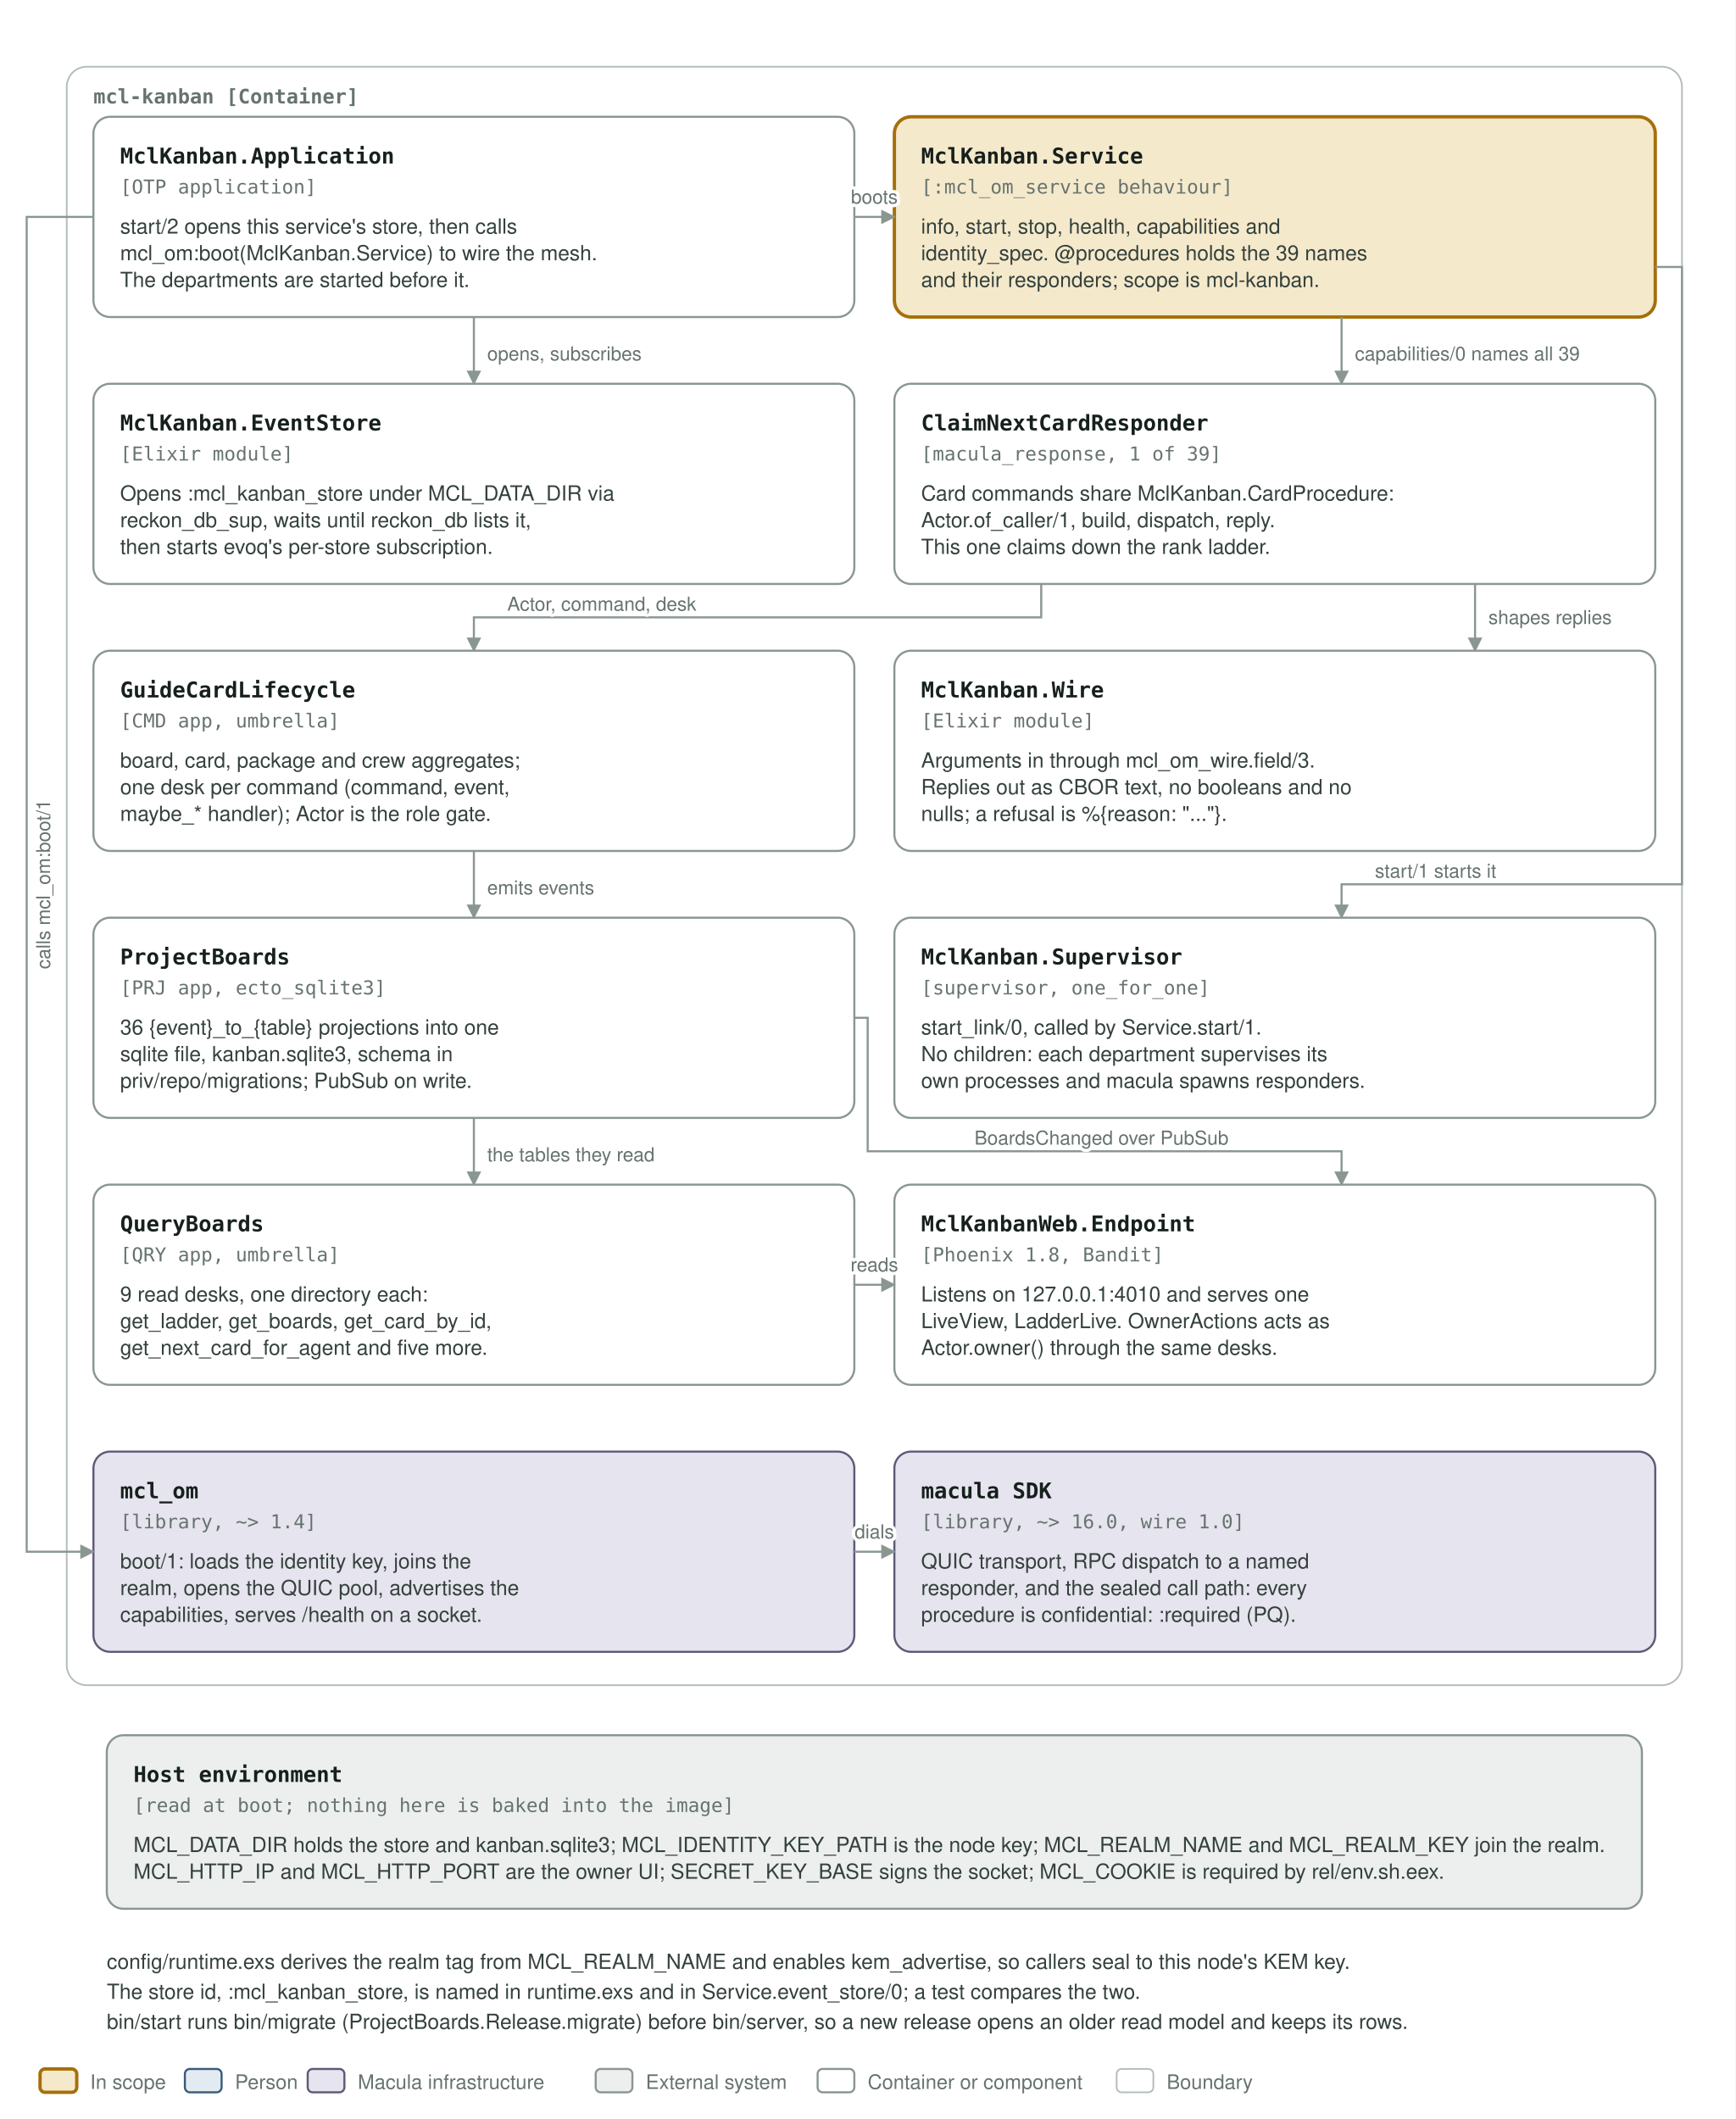
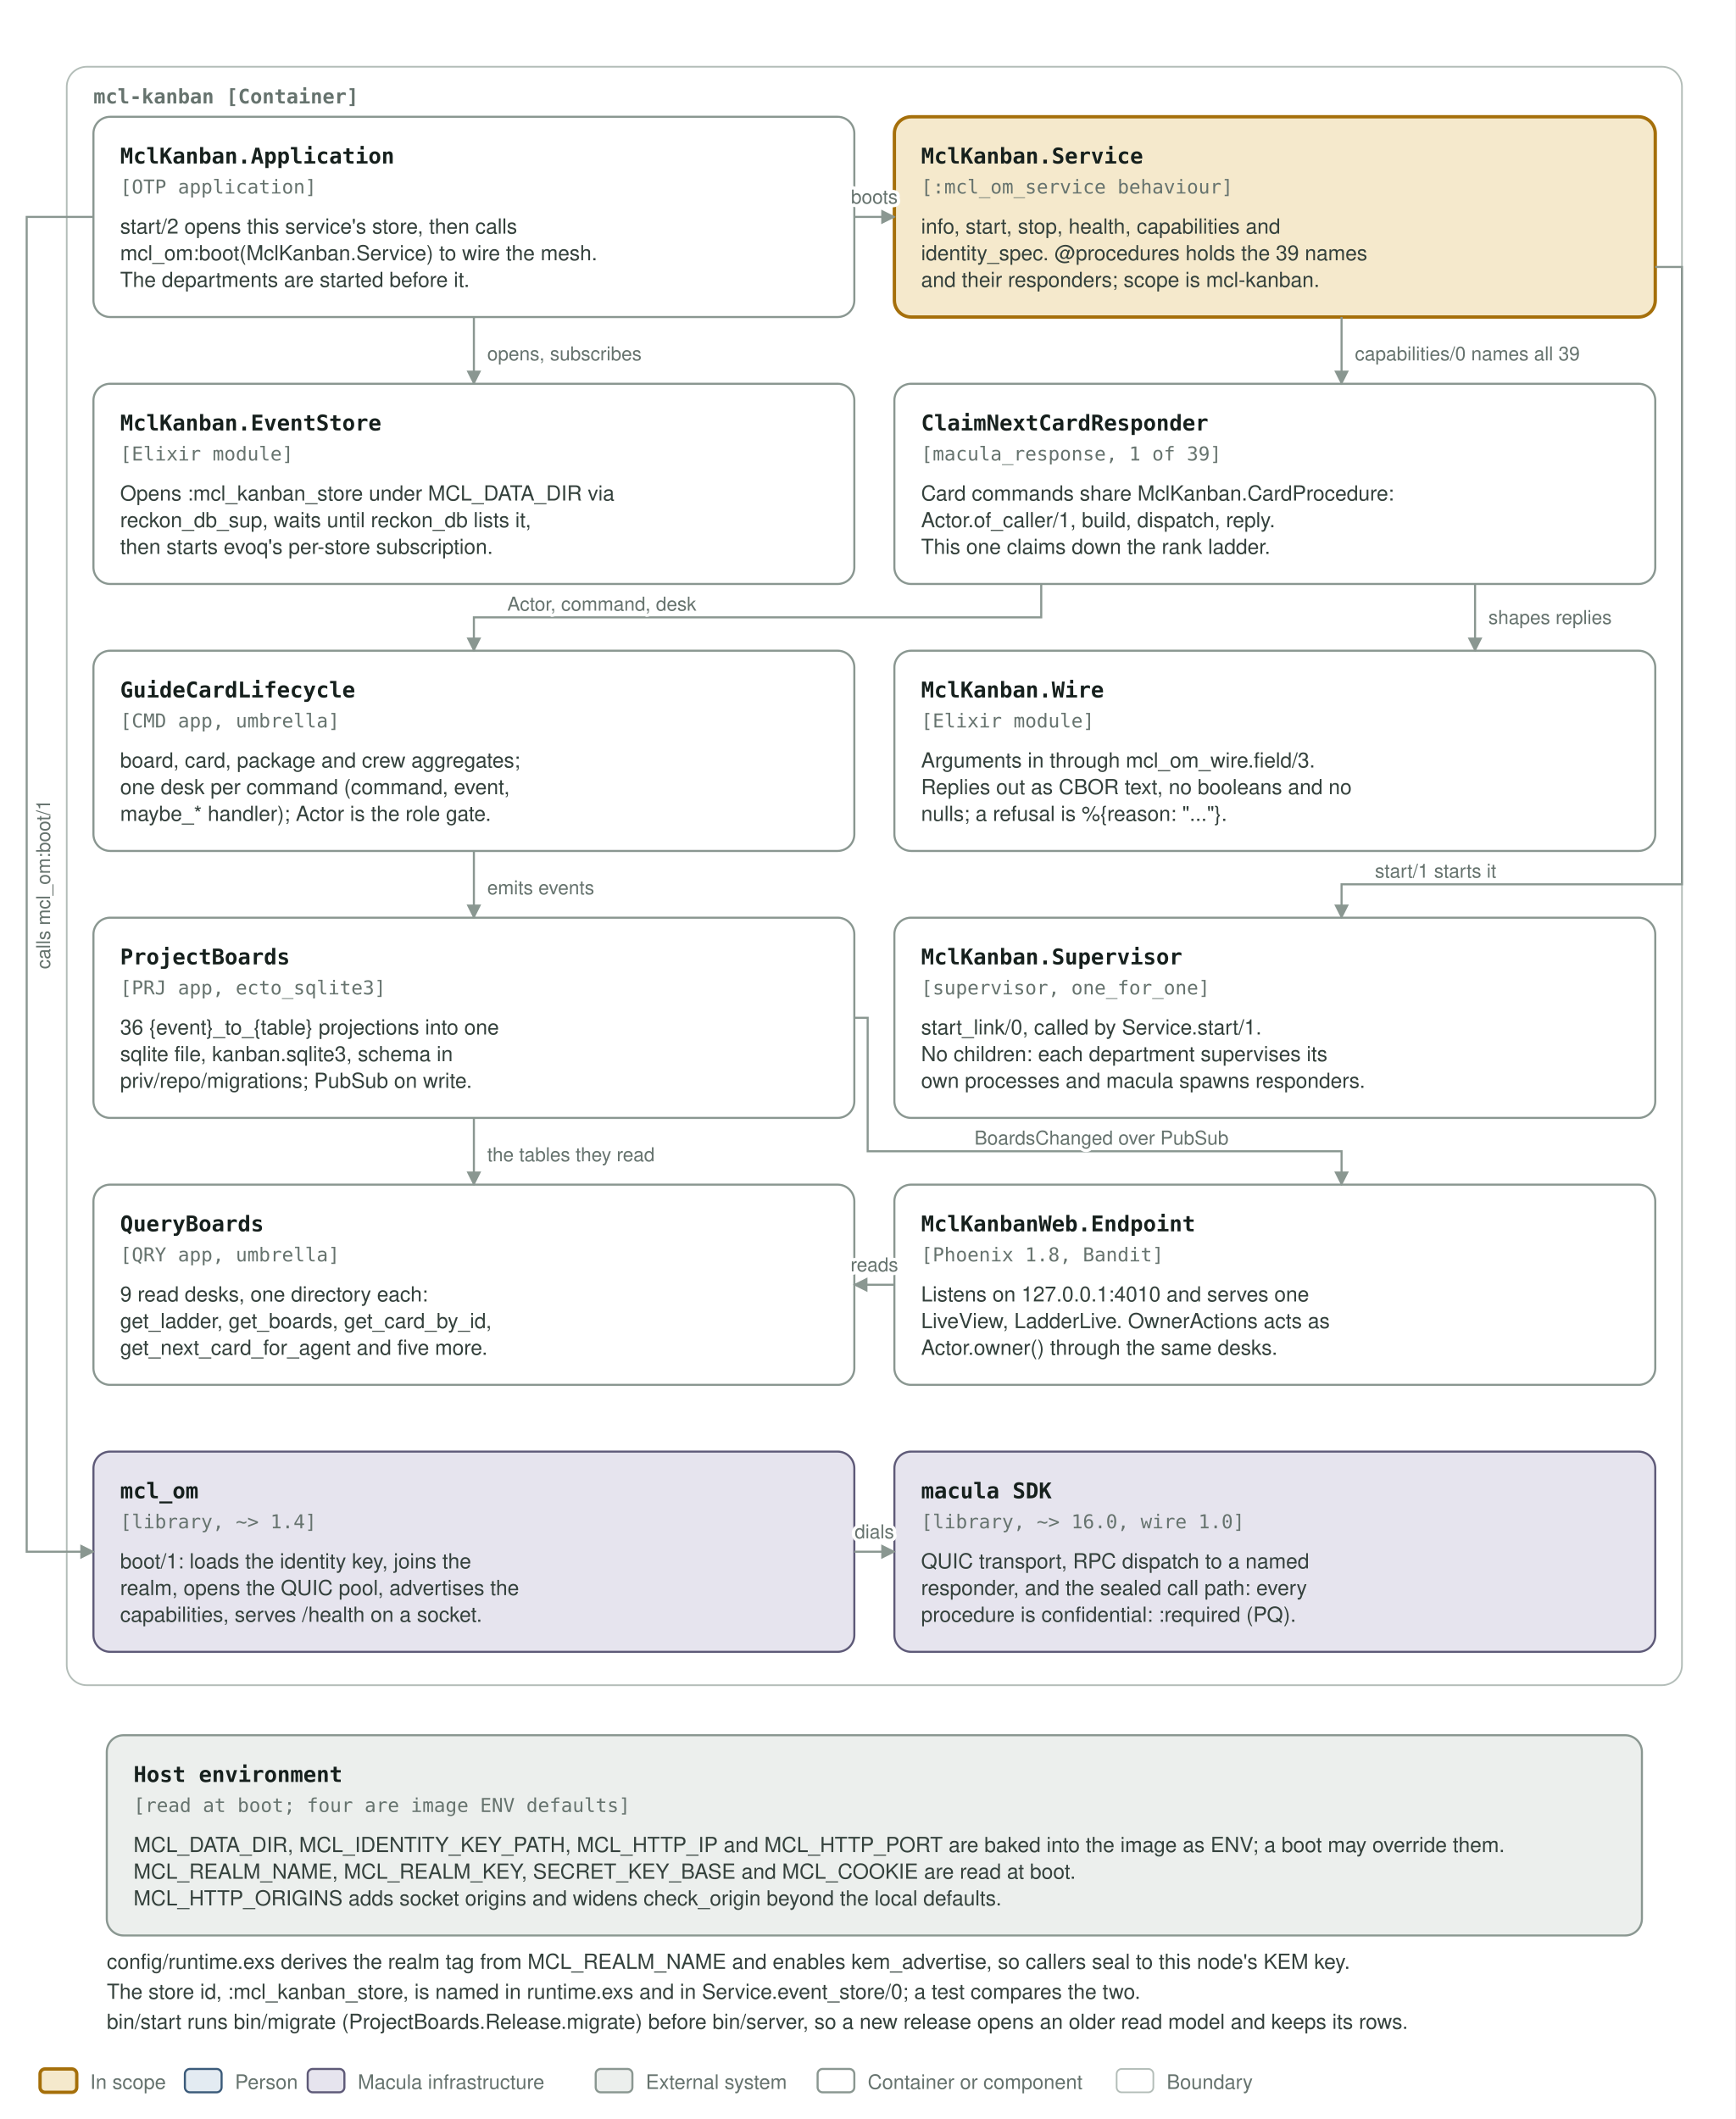
<svg xmlns="http://www.w3.org/2000/svg" viewBox="0 0 1040 1270" role="img" aria-label="mcl-kanban components">
  <style>
.t-name { font-family: "Atkinson Hyperlegible", "Segoe UI", system-ui, -apple-system, Helvetica, Arial, sans-serif; font-size: 15px; font-weight: 700; }
.t-desc { font-family: "Atkinson Hyperlegible", "Segoe UI", system-ui, -apple-system, Helvetica, Arial, sans-serif; font-size: 12.5px; }
.t-rel { font-family: "Atkinson Hyperlegible", "Segoe UI", system-ui, -apple-system, Helvetica, Arial, sans-serif; font-size: 11.5px; paint-order: stroke; stroke-width: 4px; stroke-linejoin: round; }
.t-code { font-family: "JetBrains Mono", ui-monospace, Menlo, Consolas, monospace; font-size: 13px; font-weight: 600; }
.t-type { font-family: "JetBrains Mono", ui-monospace, Menlo, Consolas, monospace; font-size: 11.5px; }
.t-bound { font-family: "JetBrains Mono", ui-monospace, Menlo, Consolas, monospace; font-size: 12px; font-weight: 600; }
.t-leg { font-family: "Atkinson Hyperlegible", "Segoe UI", system-ui, -apple-system, Helvetica, Arial, sans-serif; font-size: 12px; }
.edge { fill: none; stroke-width: 1.25; }
.edge-later { fill: none; stroke-width: 1.25; stroke-dasharray: 5 4; }
.bg { fill: #FFFFFF; }
.b-sys { fill: #F5E9CC; stroke: #A56F0A; stroke-width: 2; }
.b-per { fill: #E3EBF2; stroke: #3B5B7A; stroke-width: 1.25; }
.b-mac { fill: #E6E4EE; stroke: #5E5A78; stroke-width: 1.25; }
.b-ext { fill: #ECEFED; stroke: #8A9791; stroke-width: 1.25; }
.b-cmp { fill: #FFFFFF; stroke: #8A9791; stroke-width: 1.25; }
.b-later { fill: none; stroke: #8A9791; stroke-width: 1.25; stroke-dasharray: 5 4; }
.bound { fill: none; stroke: #B3BDB8; stroke-width: 1; }
.head { fill: #3B5B7A; }
.t-name, .t-code { fill: #16201D; }
.t-type, .t-bound, .t-leg { fill: #66736E; }
.t-desc { fill: #34413C; }
.t-rel { fill: #66736E; stroke: #FFFFFF; }
.edge, .edge-later { stroke: #8A9791; }
.arrowhead { fill: #8A9791; }
@media (prefers-color-scheme: dark) {
.bg { fill: #171F1C; }
.b-sys { fill: #3A2E13; stroke: #E3AA3C; }
.b-per { fill: #1D2A36; stroke: #8EB4D8; }
.b-mac { fill: #26243A; stroke: #A9A4C8; }
.b-ext { fill: #1C2421; stroke: #7D8B85; }
.b-cmp { fill: #171F1C; stroke: #7D8B85; }
.b-later { stroke: #7D8B85; }
.bound { stroke: #4A5752; }
.head { fill: #8EB4D8; }
.t-name, .t-code { fill: #E6ECE9; }
.t-type, .t-bound, .t-leg { fill: #93A09A; }
.t-desc { fill: #C3CDC8; }
.t-rel { fill: #93A09A; stroke: #171F1C; }
.edge, .edge-later { stroke: #7D8B85; }
.arrowhead { fill: #7D8B85; }
}
</style>
  <defs>
    <marker id="a" viewBox="0 0 10 10" refX="9" refY="5" markerWidth="7" markerHeight="7" orient="auto-start-reverse">
      <path class="arrowhead" d="M0 0L10 5L0 10z" />
    </marker>
  </defs>
  <rect class="bg" x="0" y="0" width="1040" height="1270" />
  <rect class="bound" x="40" y="40" width="968" height="970" rx="12" />
  <text class="t-bound" x="56" y="62">mcl-kanban [Container]</text>
  <rect class="b-cmp" x="56" y="70" width="456" height="120" rx="10" />
  <text class="t-code" x="72" y="98">MclKanban.Application</text>
  <text class="t-type" x="72" y="116">[OTP application]</text>
  <text class="t-desc" x="72" y="140">start/2 opens this service's store, then calls</text>
  <text class="t-desc" x="72" y="156">mcl_om:boot(MclKanban.Service) to wire the mesh.</text>
  <text class="t-desc" x="72" y="172">The departments are started before it.</text>
  <rect class="b-sys" x="536" y="70" width="456" height="120" rx="10" />
  <text class="t-code" x="552" y="98">MclKanban.Service</text>
  <text class="t-type" x="552" y="116">[:mcl_om_service behaviour]</text>
  <text class="t-desc" x="552" y="140">info, start, stop, health, capabilities and</text>
  <text class="t-desc" x="552" y="156">identity_spec. @procedures holds the 39 names</text>
  <text class="t-desc" x="552" y="172">and their responders; scope is mcl-kanban.</text>
  <rect class="b-cmp" x="56" y="230" width="456" height="120" rx="10" />
  <text class="t-code" x="72" y="258">MclKanban.EventStore</text>
  <text class="t-type" x="72" y="276">[Elixir module]</text>
  <text class="t-desc" x="72" y="300">Opens :mcl_kanban_store under MCL_DATA_DIR via</text>
  <text class="t-desc" x="72" y="316">reckon_db_sup, waits until reckon_db lists it,</text>
  <text class="t-desc" x="72" y="332">then starts evoq's per-store subscription.</text>
  <rect class="b-cmp" x="536" y="230" width="456" height="120" rx="10" />
  <text class="t-code" x="552" y="258">ClaimNextCardResponder</text>
  <text class="t-type" x="552" y="276">[macula_response, 1 of 39]</text>
  <text class="t-desc" x="552" y="300">Card commands share MclKanban.CardProcedure:</text>
  <text class="t-desc" x="552" y="316">Actor.of_caller/1, build, dispatch, reply.</text>
  <text class="t-desc" x="552" y="332">This one claims down the rank ladder.</text>
  <rect class="b-cmp" x="56" y="390" width="456" height="120" rx="10" />
  <text class="t-code" x="72" y="418">GuideCardLifecycle</text>
  <text class="t-type" x="72" y="436">[CMD app, umbrella]</text>
  <text class="t-desc" x="72" y="460">board, card, package and crew aggregates;</text>
  <text class="t-desc" x="72" y="476">one desk per command (command, event,</text>
  <text class="t-desc" x="72" y="492">maybe_* handler); Actor is the role gate.</text>
  <rect class="b-cmp" x="536" y="390" width="456" height="120" rx="10" />
  <text class="t-code" x="552" y="418">MclKanban.Wire</text>
  <text class="t-type" x="552" y="436">[Elixir module]</text>
  <text class="t-desc" x="552" y="460">Arguments in through mcl_om_wire.field/3.</text>
  <text class="t-desc" x="552" y="476">Replies out as CBOR text, no booleans and no</text>
  <text class="t-desc" x="552" y="492">nulls; a refusal is %{reason: "..."}.</text>
  <rect class="b-cmp" x="56" y="550" width="456" height="120" rx="10" />
  <text class="t-code" x="72" y="578">ProjectBoards</text>
  <text class="t-type" x="72" y="596">[PRJ app, ecto_sqlite3]</text>
  <text class="t-desc" x="72" y="620">36 {event}_to_{table} projections into one</text>
  <text class="t-desc" x="72" y="636">sqlite file, kanban.sqlite3, schema in</text>
  <text class="t-desc" x="72" y="652">priv/repo/migrations; PubSub on write.</text>
  <rect class="b-cmp" x="536" y="550" width="456" height="120" rx="10" />
  <text class="t-code" x="552" y="578">MclKanban.Supervisor</text>
  <text class="t-type" x="552" y="596">[supervisor, one_for_one]</text>
  <text class="t-desc" x="552" y="620">start_link/0, called by Service.start/1.</text>
  <text class="t-desc" x="552" y="636">No children: each department supervises its</text>
  <text class="t-desc" x="552" y="652">own processes and macula spawns responders.</text>
  <rect class="b-cmp" x="56" y="710" width="456" height="120" rx="10" />
  <text class="t-code" x="72" y="738">QueryBoards</text>
  <text class="t-type" x="72" y="756">[QRY app, umbrella]</text>
  <text class="t-desc" x="72" y="780">9 read desks, one directory each:</text>
  <text class="t-desc" x="72" y="796">get_ladder, get_boards, get_card_by_id,</text>
  <text class="t-desc" x="72" y="812">get_next_card_for_agent and five more.</text>
  <rect class="b-cmp" x="536" y="710" width="456" height="120" rx="10" />
  <text class="t-code" x="552" y="738">MclKanbanWeb.Endpoint</text>
  <text class="t-type" x="552" y="756">[Phoenix 1.8, Bandit]</text>
  <text class="t-desc" x="552" y="780">Listens on 127.0.0.1:4010 and serves one</text>
  <text class="t-desc" x="552" y="796">LiveView, LadderLive. OwnerActions acts as</text>
  <text class="t-desc" x="552" y="812">Actor.owner() through the same desks.</text>
  <rect class="b-mac" x="56" y="870" width="456" height="120" rx="10" />
  <text class="t-code" x="72" y="898">mcl_om</text>
  <text class="t-type" x="72" y="916">[library, ~&gt; 1.4]</text>
  <text class="t-desc" x="72" y="940">boot/1: loads the identity key, joins the</text>
  <text class="t-desc" x="72" y="956">realm, opens the QUIC pool, advertises the</text>
  <text class="t-desc" x="72" y="972">capabilities, serves /health on a socket.</text>
  <rect class="b-mac" x="536" y="870" width="456" height="120" rx="10" />
  <text class="t-code" x="552" y="898">macula SDK</text>
  <text class="t-type" x="552" y="916">[library, ~&gt; 16.0, wire 1.0]</text>
  <text class="t-desc" x="552" y="940">QUIC transport, RPC dispatch to a named</text>
  <text class="t-desc" x="552" y="956">responder, and the sealed call path: every</text>
  <text class="t-desc" x="552" y="972">procedure is confidential: :required (PQ).</text>
  <path class="edge" d="M56 130H16V930H56" marker-end="url(#a)" />
  <text class="t-rel" x="30" y="530" text-anchor="middle" transform="rotate(-90 30 530)">calls mcl_om:boot/1</text>
  <path class="edge" d="M512 130H536" marker-end="url(#a)" />
  <text class="t-rel" x="524" y="122" text-anchor="middle">boots</text>
  <path class="edge" d="M284 190V230" marker-end="url(#a)" />
  <text class="t-rel" x="292" y="216">opens, subscribes</text>
  <path class="edge" d="M804 190V230" marker-end="url(#a)" />
  <text class="t-rel" x="812" y="216">capabilities/0 names all 39</text>
  <path class="edge" d="M992 160H1008V530H804V550" marker-end="url(#a)" />
  <text class="t-rel" x="824" y="526">start/1 starts it</text>
  <path class="edge" d="M624 350V370H284V390" marker-end="url(#a)" />
  <text class="t-rel" x="304" y="366">Actor, command, desk</text>
  <path class="edge" d="M884 350V390" marker-end="url(#a)" />
  <text class="t-rel" x="892" y="374">shapes replies</text>
  <path class="edge" d="M284 510V550" marker-end="url(#a)" />
  <text class="t-rel" x="292" y="536">emits events</text>
  <path class="edge" d="M284 670V710" marker-end="url(#a)" />
  <text class="t-rel" x="292" y="696">the tables they read</text>
  <path class="edge" d="M512 610H520V690H804V710" marker-end="url(#a)" />
  <text class="t-rel" x="584" y="686">BoardsChanged over PubSub</text>
-   <path class="edge" d="M512 770H536" marker-end="url(#a)" />
+   <path class="edge" d="M536 770H512" marker-end="url(#a)" />
  <text class="t-rel" x="524" y="762" text-anchor="middle">reads</text>
  <path class="edge" d="M512 930H536" marker-end="url(#a)" />
  <text class="t-rel" x="524" y="922" text-anchor="middle">dials</text>
-   <rect class="b-ext" x="64" y="1040" width="920" height="104" rx="10" />
+   <rect class="b-ext" x="64" y="1040" width="920" height="120" rx="10" />
  <text class="t-code" x="80" y="1068">Host environment</text>
-   <text class="t-type" x="80" y="1086">[read at boot; nothing here is baked into the image]</text>
-   <text class="t-desc" x="80" y="1110">MCL_DATA_DIR holds the store and kanban.sqlite3; MCL_IDENTITY_KEY_PATH is the node key; MCL_REALM_NAME and MCL_REALM_KEY join the realm.</text>
-   <text class="t-desc" x="80" y="1126">MCL_HTTP_IP and MCL_HTTP_PORT are the owner UI; SECRET_KEY_BASE signs the socket; MCL_COOKIE is required by rel/env.sh.eex.</text>
+   <text class="t-type" x="80" y="1086">[read at boot; four are image ENV defaults]</text>
+   <text class="t-desc" x="80" y="1110">MCL_DATA_DIR, MCL_IDENTITY_KEY_PATH, MCL_HTTP_IP and MCL_HTTP_PORT are baked into the image as ENV; a boot may override them.</text>
+   <text class="t-desc" x="80" y="1126">MCL_REALM_NAME, MCL_REALM_KEY, SECRET_KEY_BASE and MCL_COOKIE are read at boot.</text>
+   <text class="t-desc" x="80" y="1142">MCL_HTTP_ORIGINS adds socket origins and widens check_origin beyond the local defaults.</text>
  <text class="t-desc" x="64" y="1180">config/runtime.exs derives the realm tag from MCL_REALM_NAME and enables kem_advertise, so callers seal to this node's KEM key.</text>
  <text class="t-desc" x="64" y="1198">The store id, :mcl_kanban_store, is named in runtime.exs and in Service.event_store/0; a test compares the two.</text>
  <text class="t-desc" x="64" y="1216">bin/start runs bin/migrate (ProjectBoards.Release.migrate) before bin/server, so a new release opens an older read model and keeps its rows.</text>
  <rect class="b-sys" x="24" y="1240" width="22" height="14" rx="3" />
  <text class="t-leg" x="54" y="1252">In scope</text>
  <rect class="b-per" x="110.8" y="1240" width="22" height="14" rx="3" />
  <text class="t-leg" x="140.8" y="1252">Person</text>
  <rect class="b-mac" x="184.4" y="1240" width="22" height="14" rx="3" />
  <text class="t-leg" x="214.4" y="1252">Macula infrastructure</text>
  <rect class="b-ext" x="357.0" y="1240" width="22" height="14" rx="3" />
  <text class="t-leg" x="387.0" y="1252">External system</text>
  <rect class="b-cmp" x="490.0" y="1240" width="22" height="14" rx="3" />
  <text class="t-leg" x="520.0" y="1252">Container or component</text>
  <rect class="bound" x="669.2" y="1240" width="22" height="14" rx="3" />
  <text class="t-leg" x="699.2" y="1252">Boundary</text>
</svg>
